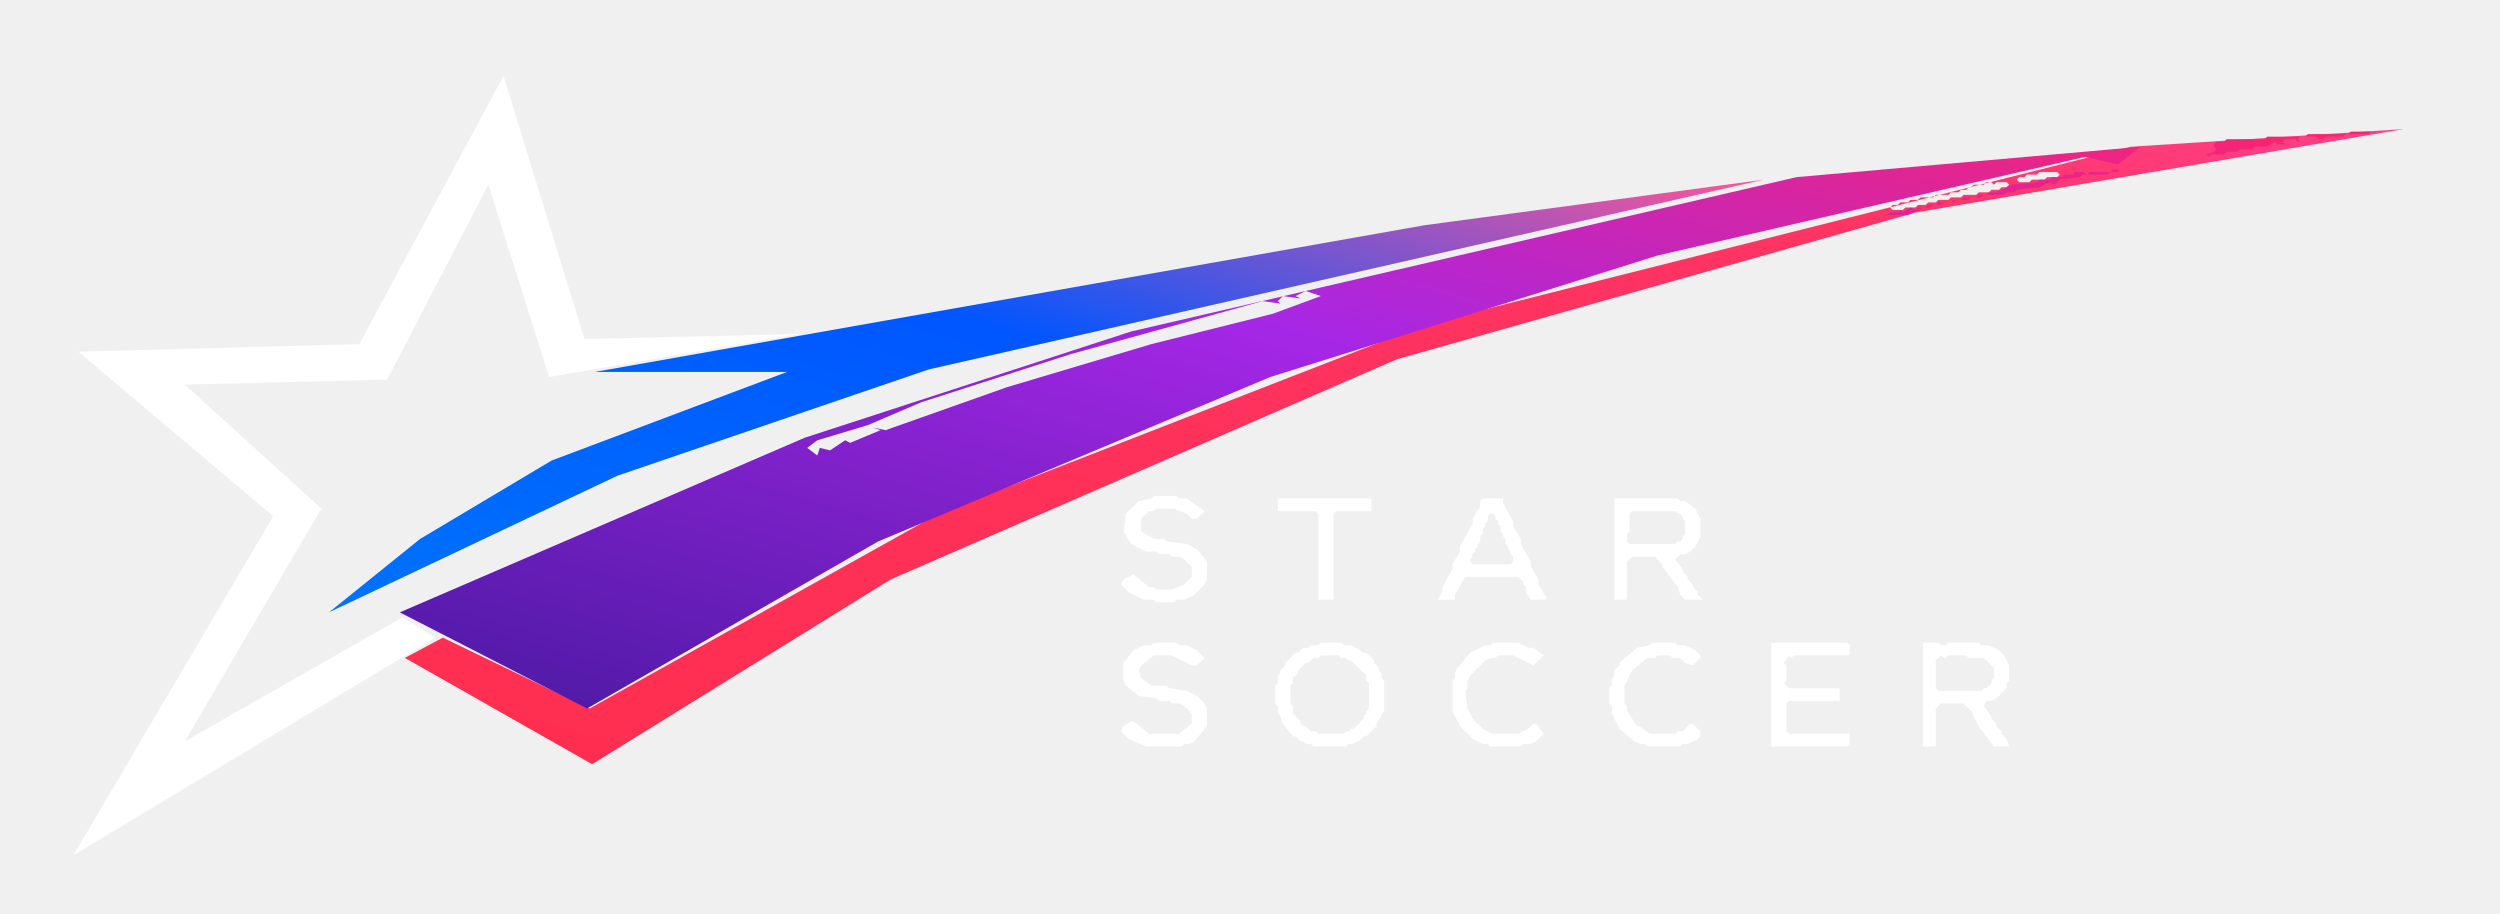
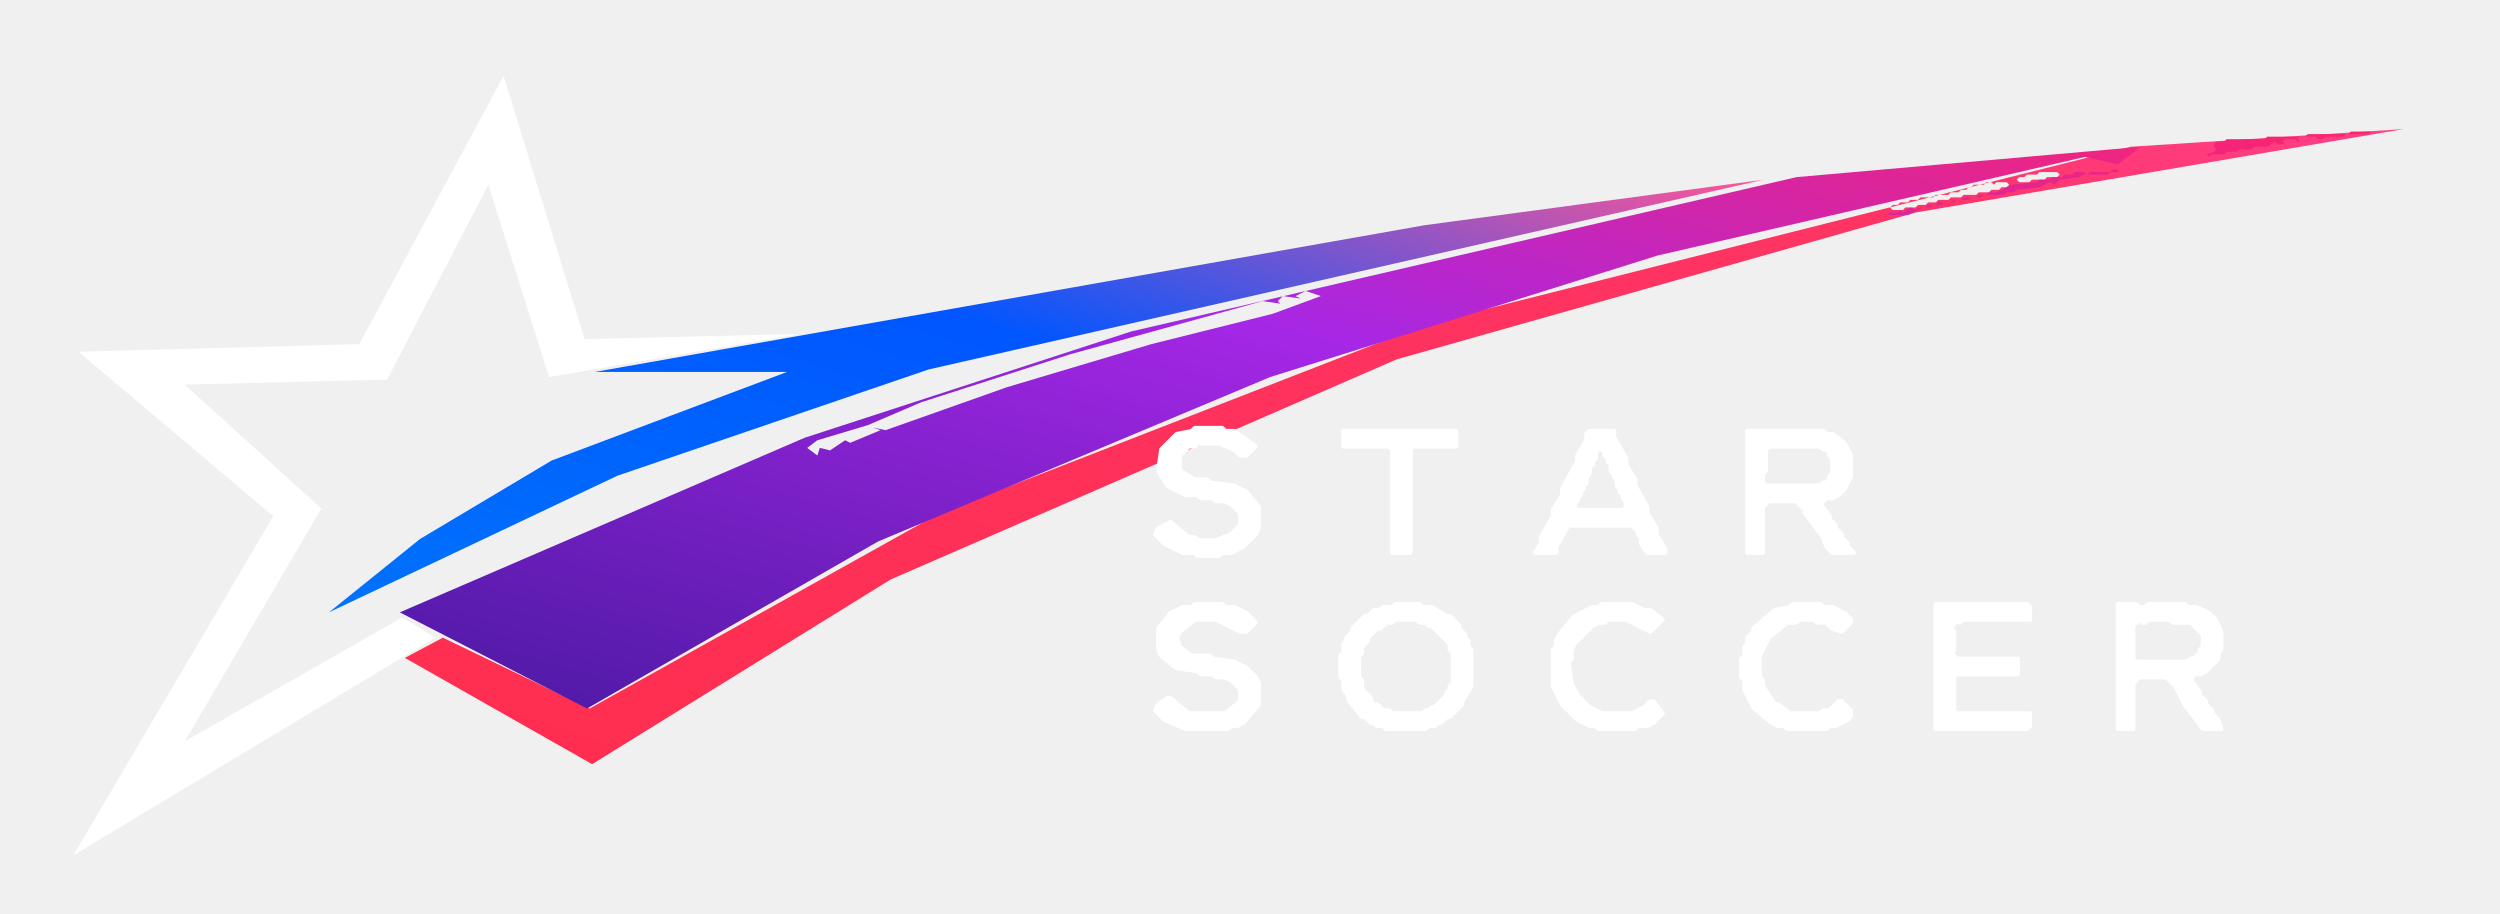
<svg xmlns="http://www.w3.org/2000/svg" width="988" height="361" viewBox="0 0 988 361" role="img" aria-label="Star Soccer">
  <defs>
    <linearGradient id="blue" x1="0" y1="1" x2="1" y2="0">
      <stop stop-color="#0073fc" />
      <stop offset=".56" stop-color="#0056ff" />
      <stop offset="1" stop-color="#ff5597" />
    </linearGradient>
    <linearGradient id="purple" x1="0" y1="1" x2="1" y2="0">
      <stop stop-color="#4b19a3" />
      <stop offset=".55" stop-color="#a527e6" />
      <stop offset="1" stop-color="#ff246a" />
    </linearGradient>
    <linearGradient id="red" x1="0" y1="1" x2="1" y2="0">
      <stop stop-color="#ff2e4f" />
      <stop offset=".8" stop-color="#fe3464" />
      <stop offset="1" stop-color="#ff3f88" />
    </linearGradient>
  </defs>
  <path d="M950,51L842,58L564,128L371,203L233,280L175,252L160,260L234,302L352,229L552,142L757,84Z M771,78L770,79L766,79L765,80L762,80L761,81L758,81L757,82L753,82L752,83L748,83L747,82L748,81L750,81L751,80L754,80L755,79L758,79L759,78L764,78L765,77L770,77Z M794,73L793,74L791,74L790,75L787,75L786,76L782,76L781,77L776,77L775,78L771,78L770,77L771,76L774,76L775,75L777,75L778,74L779,74L780,73L784,73L785,72L787,72L788,73L789,72L793,72Z M797,71L798,70L800,70L801,69L805,69L806,68L813,68L814,69L813,70L809,70L808,71L803,71L802,72L798,72Z" fill="url(#red)" fill-rule="evenodd" />
  <path d="M837,67L835,67L834,68L826,68L825,69L823,68L820,68L819,69L816,69L815,70L811,70L810,71L806,71L805,72L795,73L789,76L786,76L785,77L782,77L781,78L776,78L775,79L772,79L771,80L766,80L765,81L762,81L761,82L758,82L757,83L755,82L752,84L751,83L750,84L747,84L744,86L740,86L739,87L740,86L744,86L745,85L754,85L760,82L763,82L764,81L767,81L768,80L772,80L773,79L778,79L779,78L783,78L784,77L792,77L793,76L796,76L797,75L806,74L810,72L812,73L814,71L822,70L823,69L833,69L834,68L837,68Z M846,58L710,70L447,131L318,173L158,242L232,280L347,214L502,149L655,101L824,62L837,65Z M522,117L503,124L455,136L398,153L350,170L345,169L348,170L336,175L334,174L328,178L324,177L323,180L319,177L323,174L343,168L364,159L423,140L499,119L506,120L505,119L507,117L514,118L512,117L516,115Z M943,52L929,52L928,53L912,53L911,54L896,54L895,55L880,55L879,56L876,56L875,57L875,58L876,59L875,60L872,61L873,62L874,61L879,61L880,60L884,60L885,59L890,59L891,58L896,58L899,56L900,57L903,57L902,56L903,55L907,55L908,56L910,56L909,56L908,55L909,54L915,54L916,55L918,55L919,54L926,54L927,53L936,53L937,52Z" fill="url(#purple)" fill-rule="evenodd" />
  <path d="M697,71L563,89L235,147L311,147L218,182L166,213L130,242L244,188L367,146Z" fill="url(#blue)" fill-rule="evenodd" />
-   <path d="M760,254L760,295L765,295L765,280L767,278L776,278L779,281L782,287L788,295L794,295L793,292L791,290L791,289L789,287L789,286L787,284L787,283L784,279L785,277L787,277L789,276L793,272L793,270L794,269L794,263L792,259L790,257L786,255L783,255L782,254L770,254L769,255L767,255L766,254Z M765,261L767,259L768,260L769,260L770,259L777,259L778,260L784,260L788,264L788,268L787,269L787,270L785,272L784,272L783,273L766,273L765,272Z M700,254L700,295L730,295L731,294L731,290L707,290L706,289L706,278L707,277L727,277L727,272L707,272L705,270L706,269L706,263L705,262L707,259L708,260L709,259L731,259L731,255L730,254Z M647,256L640,262L640,263L638,265L638,267L637,268L637,271L636,272L636,278L637,279L637,282L640,288L646,293L648,294L650,294L651,295L664,295L665,294L667,294L671,292L672,291L672,289L669,286L668,286L665,289L663,289L662,290L652,290L648,287L647,287L643,281L643,279L642,278L642,271L645,265L651,260L654,260L655,259L660,259L661,260L664,260L666,262L669,263L672,260L672,259L670,257L666,255L663,255L662,254L653,254L652,255Z M581,258L576,264L575,266L575,268L574,269L574,281L577,287L582,292L586,294L588,294L589,295L601,295L602,294L605,294L607,293L610,290L607,286L606,286L604,288L600,290L590,290L586,288L582,284L580,280L579,273L580,272L580,269L581,267L587,261L589,260L591,260L592,259L598,259L606,263L610,259L606,256L604,256L600,254L590,254L589,255L587,255Z M515,256L513,258L512,258L508,262L508,263L506,265L506,266L505,267L505,270L504,271L504,278L505,279L505,282L506,283L507,286L511,291L512,291L514,293L515,293L516,294L518,294L519,295L532,295L533,294L535,294L536,293L537,293L539,291L540,291L544,287L544,286L547,281L547,269L546,268L546,266L545,265L545,264L543,262L543,261L540,258L539,258L534,255L531,255L530,254L522,254L521,255L518,255L517,256Z M519,260L521,260L522,259L529,259L530,260L532,260L533,261L534,261L540,267L540,269L541,270L541,280L540,281L540,282L539,283L539,284L535,288L534,288L533,289L532,289L531,290L521,290L520,289L518,289L516,287L515,287L514,286L514,285L511,282L511,279L510,278L510,271L511,270L511,268L513,266L513,265L516,262L517,262Z M452,255L448,257L444,262L444,269L445,271L450,275L457,276L458,277L462,277L463,278L466,278L468,279L471,282L471,286L466,290L454,290L448,285L447,285L444,287L443,289L446,292L453,295L467,295L468,294L470,294L472,293L477,287L477,280L476,278L473,275L469,273L462,272L461,271L455,271L451,268L450,265L451,263L456,259L463,259L471,263L473,263L476,260L473,257L469,255L466,255L465,254L456,254L455,255Z M638,197L638,237L643,237L643,222L645,220L654,220L657,223L657,224L663,232L664,235L666,237L673,237L671,235L671,234L669,232L669,231L667,229L667,228L665,226L665,225L662,221L664,219L666,219L668,218L670,216L672,212L672,205L670,201L666,198L664,198L663,197Z M644,203L645,202L662,202L663,203L664,203L665,204L665,205L666,206L666,211L665,212L665,213L664,214L663,214L662,215L644,215L643,214L643,211L644,210Z M586,197L585,198L585,200L582,205L582,207L577,216L577,218L574,223L574,225L570,232L570,234L568,237L575,237L575,235L579,228L600,228L602,230L602,231L603,232L603,234L605,237L611,237L611,236L608,231L608,229L605,224L605,222L601,215L601,213L598,208L598,206L594,199L594,197Z M589,203L590,203L591,204L591,205L592,206L592,207L593,208L593,210L594,211L594,212L595,213L595,215L596,216L596,217L597,218L597,219L598,220L598,222L597,223L582,223L581,222L581,221L582,220L582,219L583,218L583,217L584,216L584,215L585,214L585,212L586,211L586,209L587,208L587,207L588,206L588,204Z M505,197L505,202L520,202L521,203L521,237L527,237L527,203L528,202L542,202L542,197Z M456,196L455,197L450,198L445,203L444,210L447,215L453,218L457,218L458,219L462,219L463,220L466,220L468,221L471,224L471,228L468,231L463,233L457,233L456,232L454,232L448,227L444,229L443,231L446,234L452,237L456,237L457,238L464,238L465,237L468,237L472,235L476,231L477,229L477,222L473,217L469,215L461,214L460,213L456,213L451,210L451,205L454,202L456,202L457,201L464,201L469,203L471,205L473,205L476,202L469,197L466,197L465,196Z M316,132L231,134L199,30L142,136L31,139L108,204L29,338L172,252L159,244L73,293L127,201L73,152L153,150L193,73L217,149Z" fill="#fff" fill-rule="evenodd" />
+   <path d="M316,132L231,134L199,30L142,136L31,139L108,204L29,338L172,252L159,244L73,293L127,201L73,152L153,150L193,73L217,149Z" fill="#fff" fill-rule="evenodd" />
+   <g transform="translate(-75 -66) scale(1.2)">
+     <path d="M760,254L760,295L765,295L765,280L767,278L776,278L779,281L782,287L788,295L794,295L793,292L791,290L791,289L789,287L789,286L787,284L787,283L784,279L785,277L787,277L789,276L793,272L793,270L794,269L794,263L792,259L790,257L786,255L783,255L782,254L770,254L769,255L767,255L766,254Z M765,261L767,259L768,260L769,260L770,259L777,259L778,260L784,260L788,264L788,268L787,269L787,270L785,272L784,272L783,273L766,273L765,272Z M700,254L700,295L730,295L731,294L731,290L707,290L706,289L706,278L707,277L727,277L727,272L707,272L705,270L706,269L706,263L705,262L707,259L708,260L709,259L731,259L731,255L730,254Z M647,256L640,262L640,263L638,265L638,267L637,268L637,271L636,272L636,278L637,279L637,282L640,288L646,293L648,294L650,294L651,295L664,295L665,294L667,294L671,292L672,291L672,289L669,286L668,286L665,289L663,289L662,290L652,290L648,287L647,287L643,281L643,279L642,278L642,271L645,265L651,260L654,260L655,259L660,259L661,260L664,260L666,262L669,263L672,260L672,259L670,257L666,255L663,255L662,254L653,254L652,255Z M581,258L576,264L575,266L575,268L574,269L574,281L577,287L582,292L586,294L588,294L589,295L601,295L602,294L605,294L607,293L610,290L607,286L606,286L604,288L600,290L590,290L586,288L582,284L580,280L579,273L580,272L580,269L581,267L587,261L589,260L591,260L592,259L598,259L606,263L610,259L606,256L604,256L600,254L590,254L589,255L587,255Z M515,256L513,258L512,258L508,262L508,263L506,265L506,266L505,267L505,270L504,271L504,278L505,279L505,282L506,283L507,286L511,291L512,291L514,293L515,293L516,294L518,294L519,295L532,295L533,294L535,294L536,293L537,293L539,291L540,291L544,287L544,286L547,281L547,269L546,268L546,266L545,265L545,264L543,262L543,261L540,258L539,258L534,255L531,255L530,254L522,254L521,255L518,255L517,256Z M519,260L521,260L522,259L529,259L530,260L532,260L533,261L534,261L540,267L540,269L541,270L541,280L540,281L540,282L539,283L539,284L535,288L534,288L533,289L532,289L531,290L521,290L520,289L518,289L516,287L515,287L514,286L514,285L511,282L511,279L510,278L510,271L511,270L511,268L513,266L513,265L516,262L517,262Z M452,255L448,257L444,262L444,269L445,271L450,275L457,276L458,277L462,277L463,278L466,278L468,279L471,282L471,286L466,290L454,290L448,285L447,285L444,287L443,289L446,292L453,295L467,295L468,294L470,294L472,293L477,287L477,280L476,278L473,275L469,273L462,272L461,271L455,271L451,268L450,265L451,263L456,259L463,259L471,263L473,263L476,260L473,257L469,255L466,255L465,254L456,254L455,255Z M638,197L638,237L643,237L643,222L645,220L654,220L657,223L657,224L663,232L664,235L666,237L673,237L671,235L671,234L669,232L669,231L667,229L667,228L665,226L665,225L662,221L664,219L666,219L668,218L670,216L672,212L672,205L670,201L666,198L664,198L663,197Z M644,203L645,202L662,202L663,203L664,203L665,204L665,205L666,206L666,211L665,212L665,213L664,214L663,214L662,215L644,215L643,214L643,211L644,210Z M586,197L585,198L585,200L582,205L582,207L577,216L577,218L574,223L574,225L570,232L570,234L568,237L575,237L575,235L579,228L600,228L602,230L602,231L603,232L603,234L605,237L611,237L611,236L608,231L608,229L605,224L605,222L601,215L601,213L598,208L598,206L594,199L594,197Z M589,203L590,203L591,204L591,205L592,206L592,207L593,208L593,210L594,211L594,212L595,213L595,215L596,216L596,217L597,218L597,219L598,220L598,222L597,223L582,223L581,222L581,221L582,220L582,219L583,218L583,217L584,216L584,215L585,214L585,212L586,211L586,209L587,208L587,207L588,206L588,204Z M505,197L505,202L520,202L521,203L521,237L527,237L527,203L528,202L542,202L542,197Z M456,196L455,197L450,198L445,203L444,210L447,215L453,218L457,218L458,219L462,219L463,220L466,220L468,221L471,224L471,228L468,231L463,233L457,233L456,232L454,232L448,227L444,229L443,231L446,234L452,237L456,237L457,238L464,238L465,237L468,237L472,235L476,231L477,229L477,222L473,217L469,215L461,214L460,213L456,213L451,210L451,205L454,202L456,202L457,201L464,201L469,203L471,205L473,205L476,202L469,197L466,197L465,196Z" fill="#fff" stroke="#fff" stroke-width="1.5" stroke-linejoin="round" fill-rule="evenodd" />
+   </g>
</svg>
